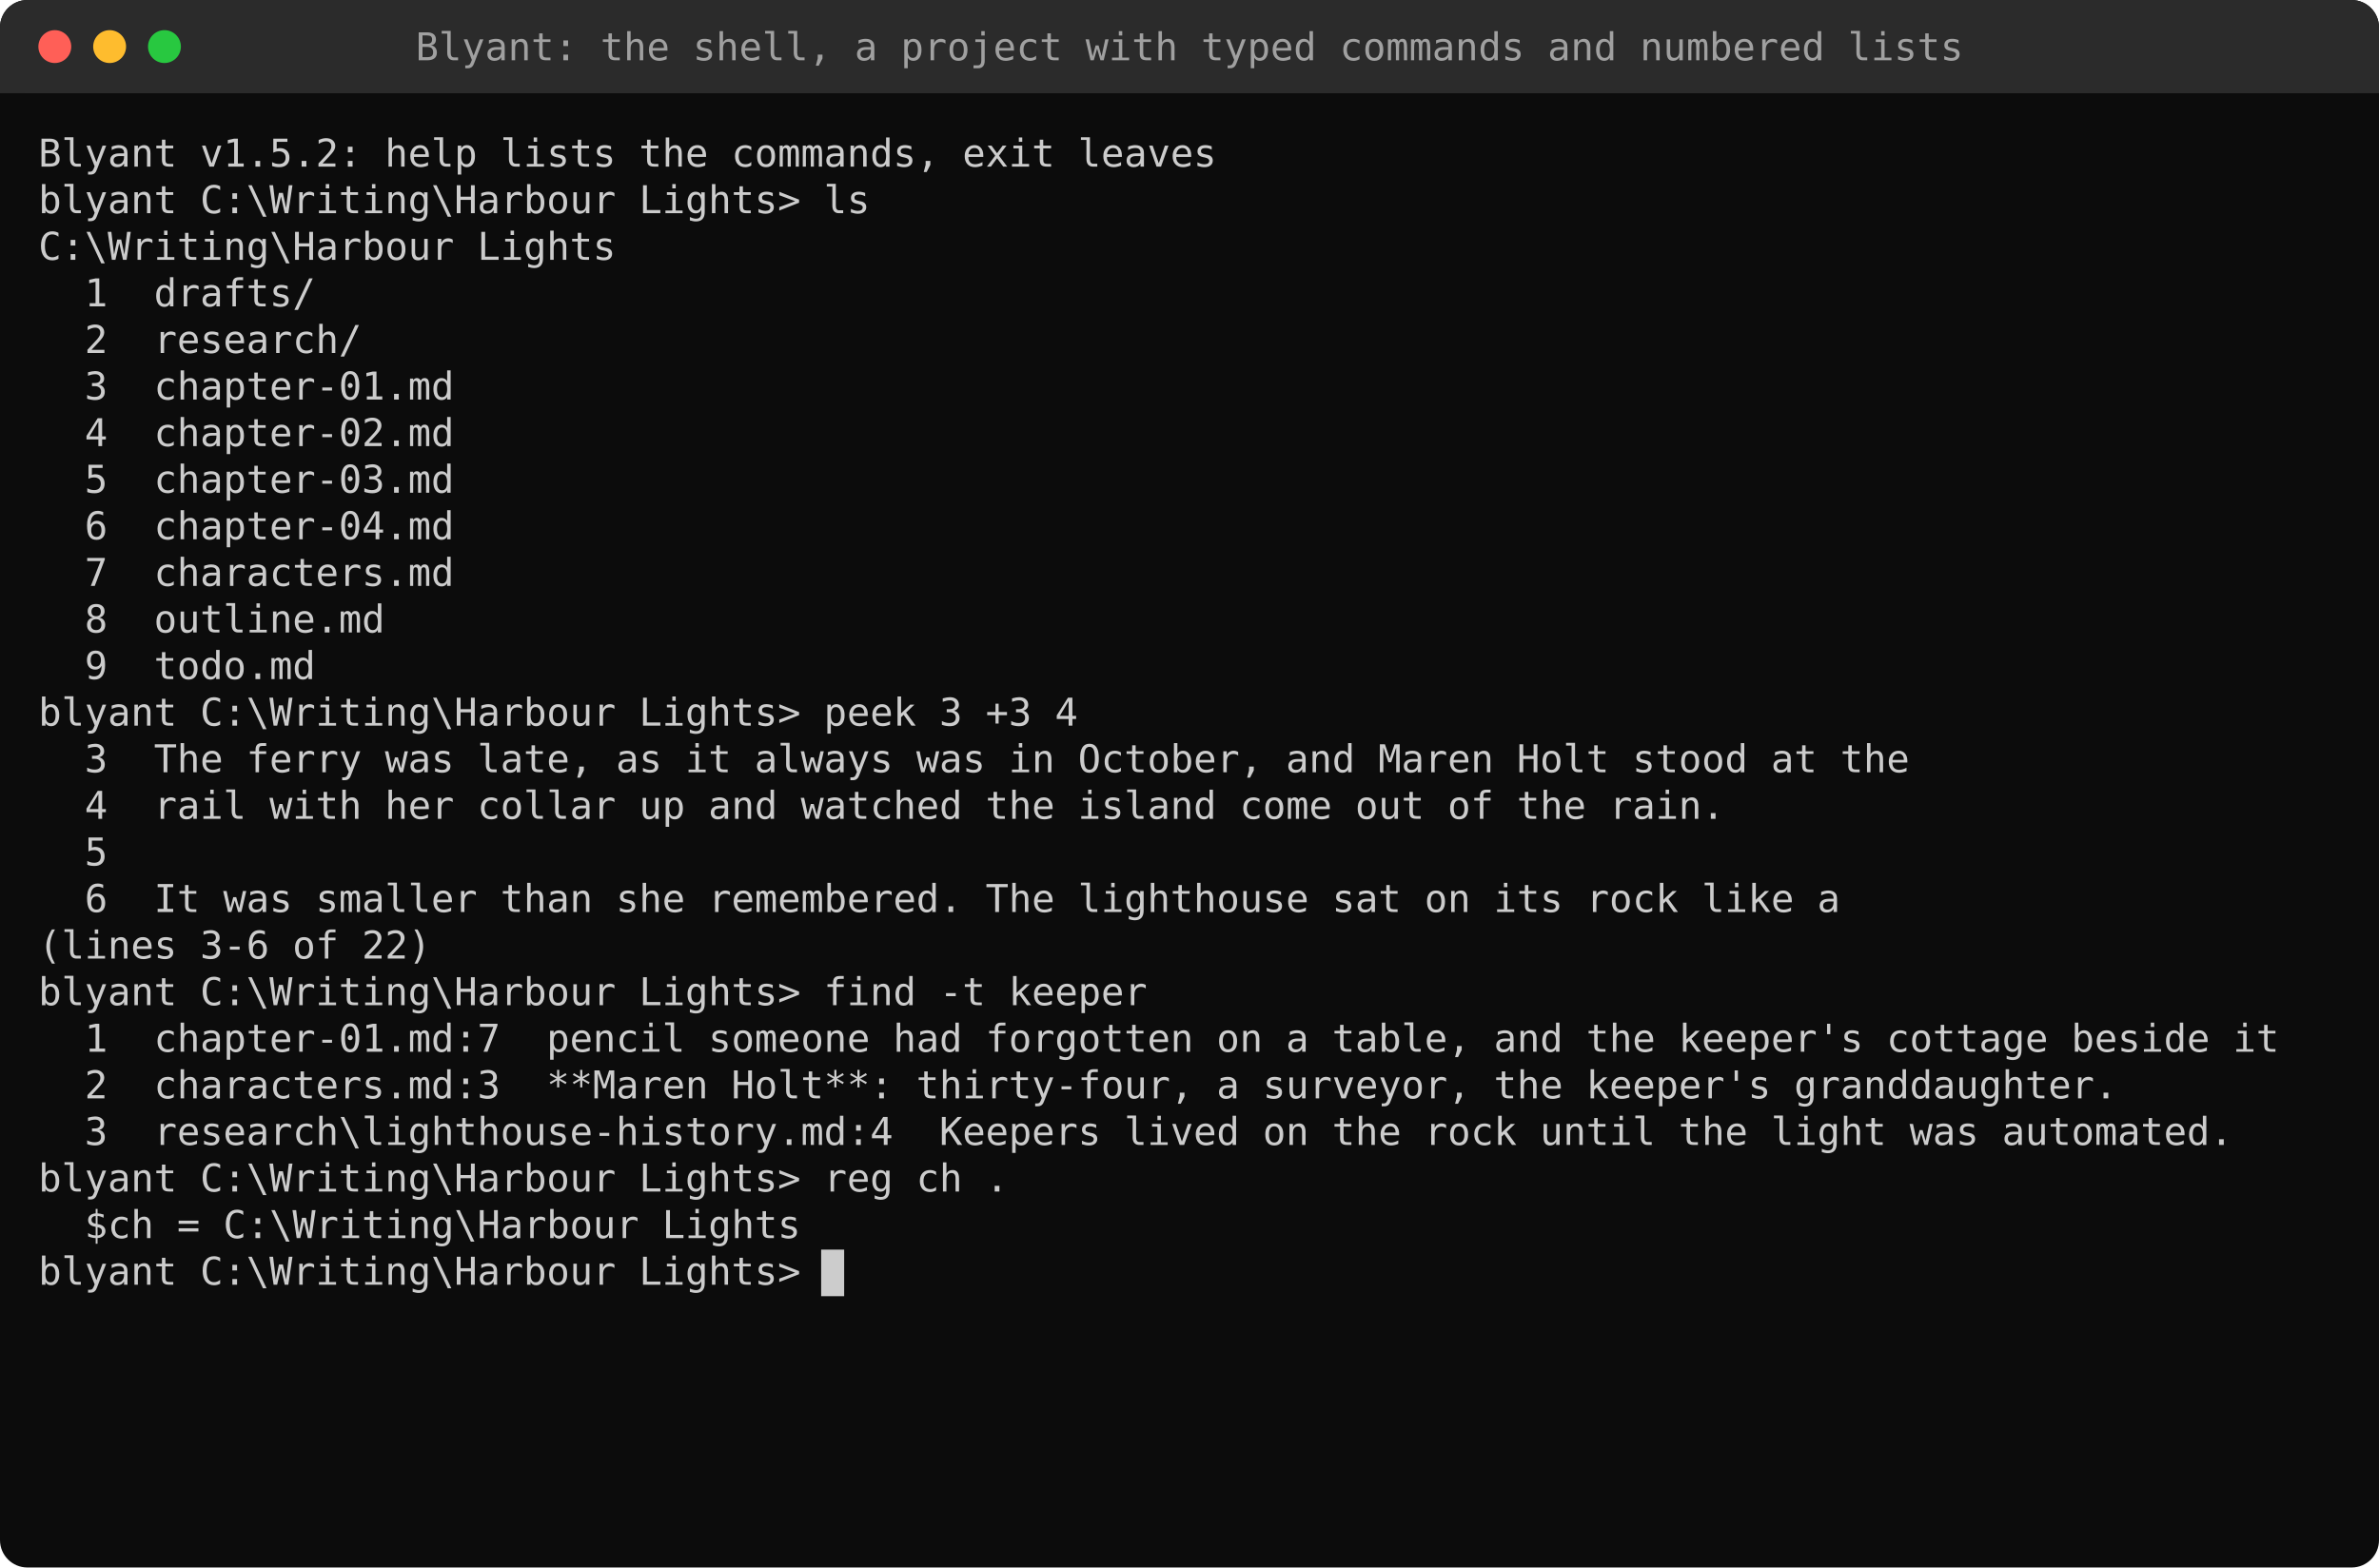
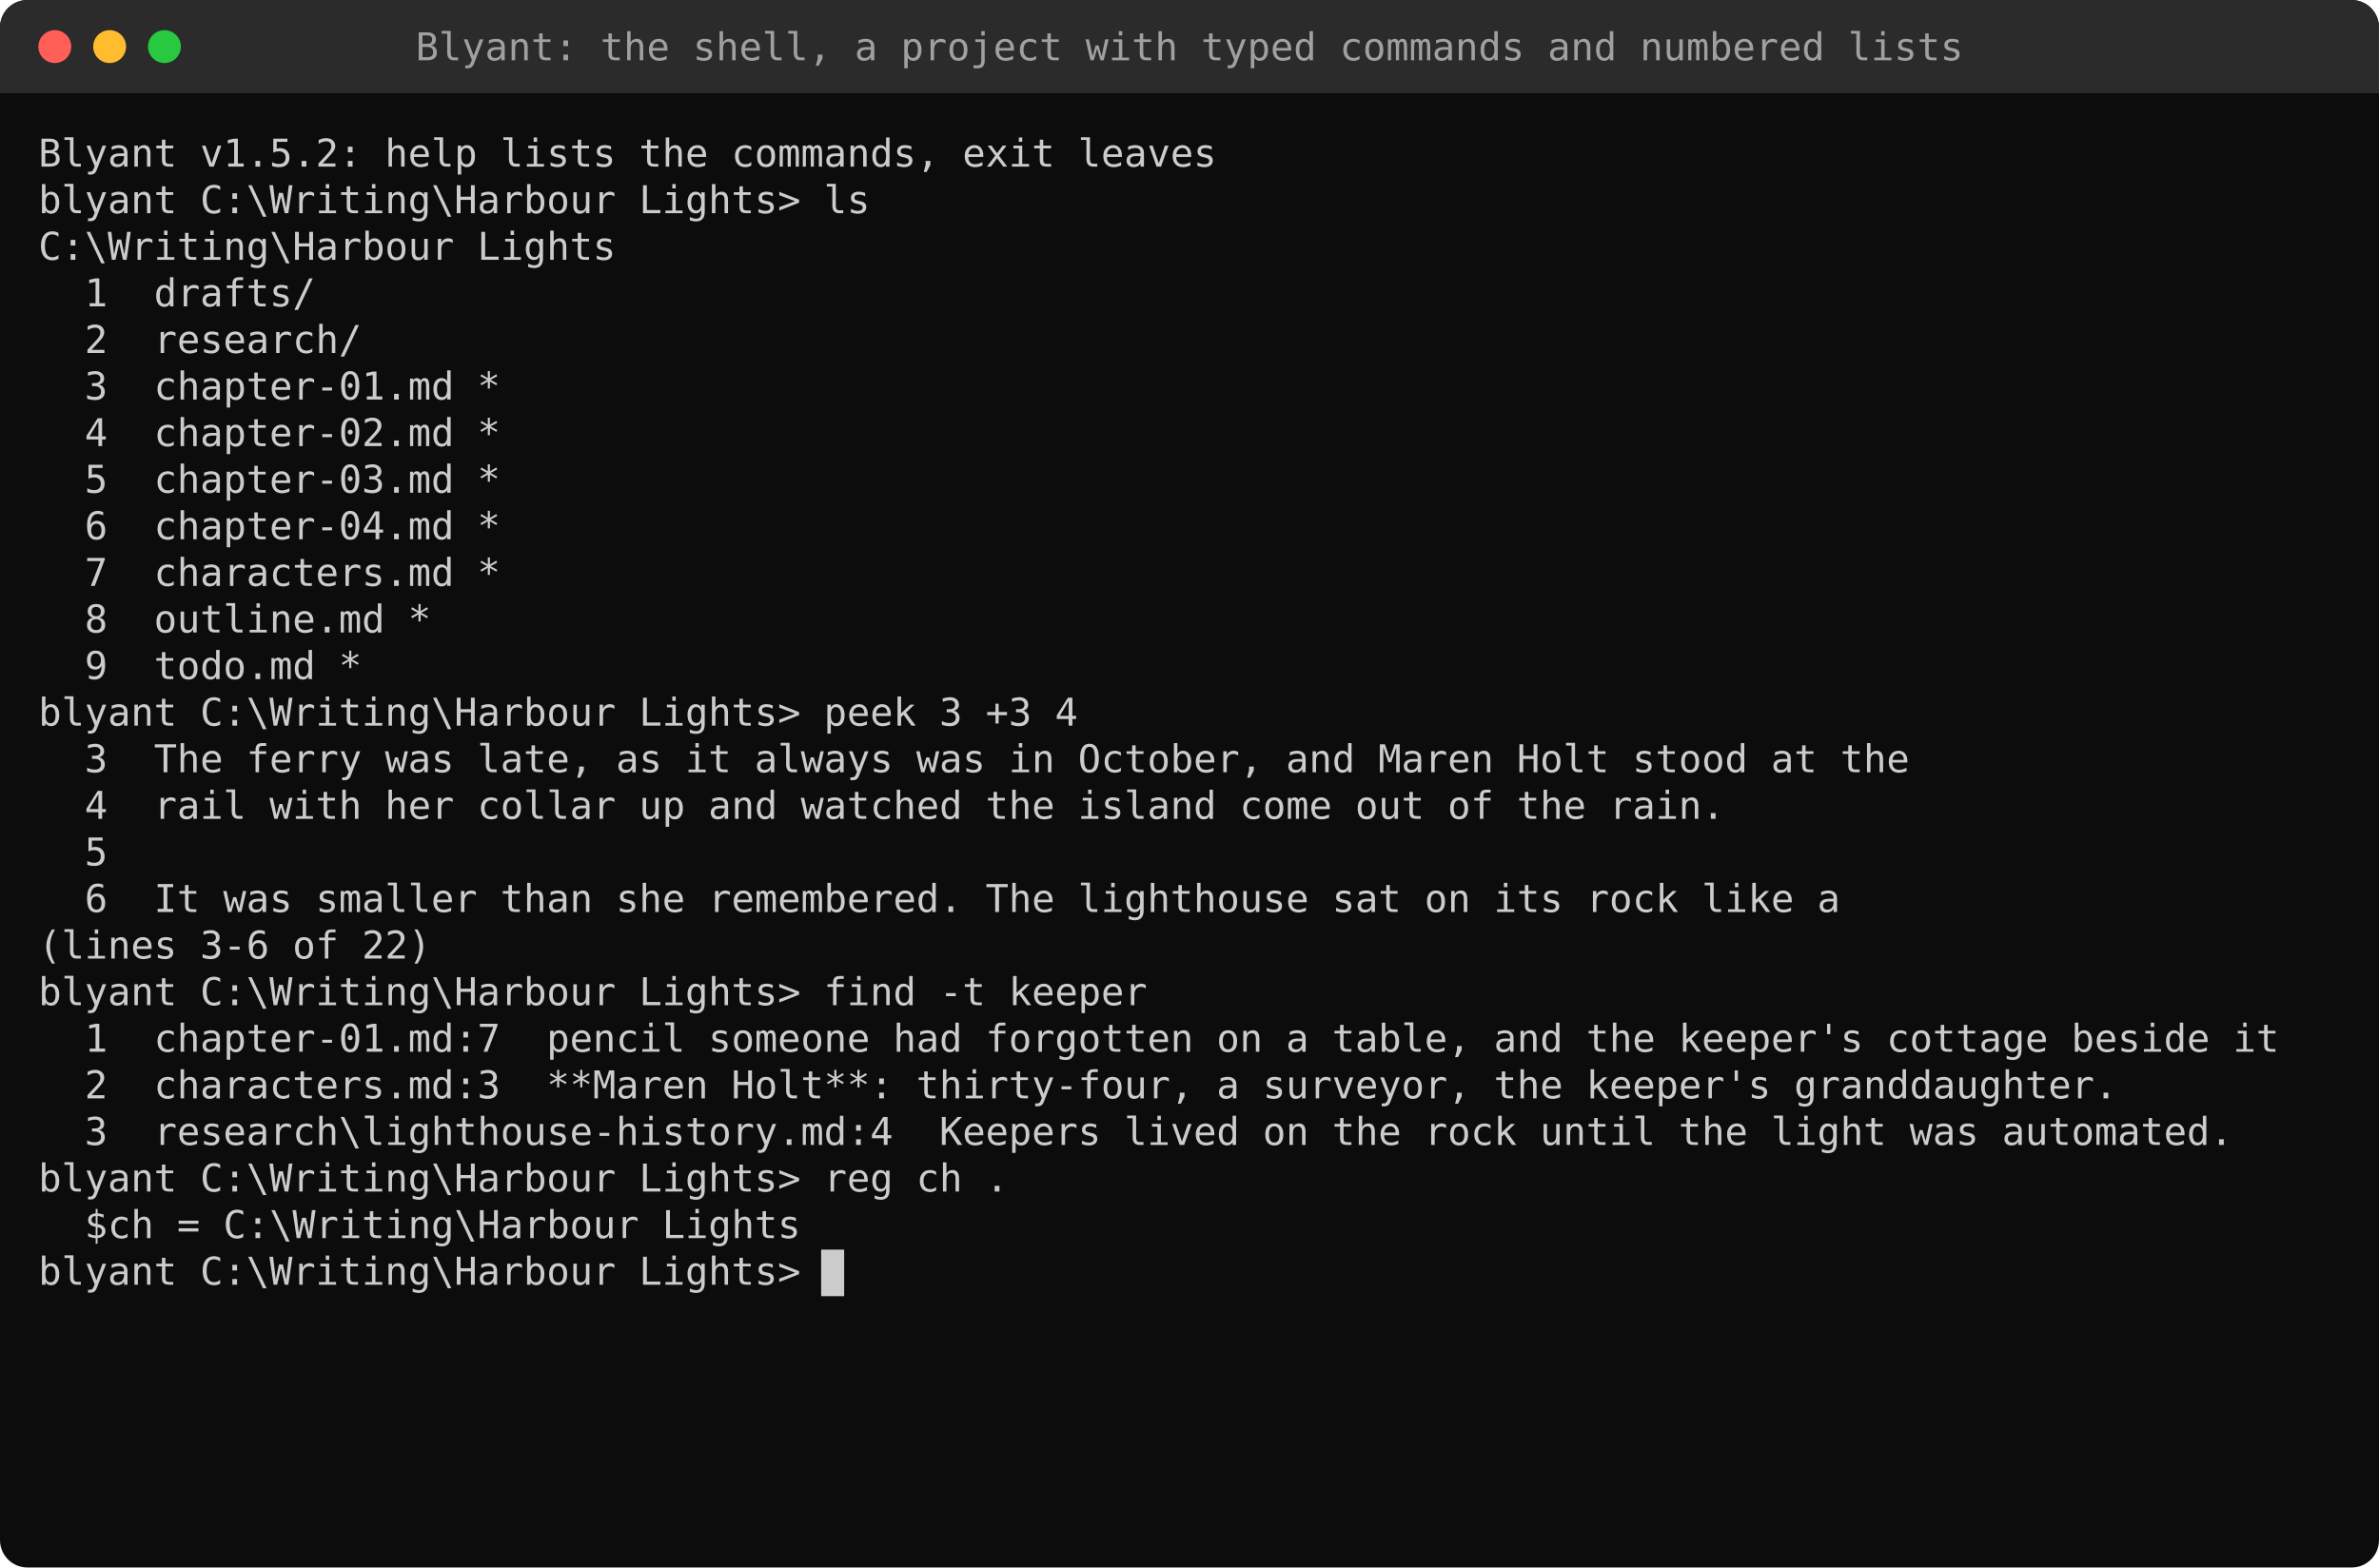
<svg xmlns="http://www.w3.org/2000/svg" width="868" height="572" viewBox="0 0 868 572">
  <style>text{font-family:"Cascadia Mono","Cascadia Code",Consolas,"DejaVu Sans Mono",Menlo,monospace;font-size:14px;white-space:pre}</style>
  <rect width="100%" height="100%" rx="10" fill="#0C0C0C" />
  <rect width="100%" height="34" rx="10" fill="#2B2B2B" />
  <rect y="24" width="100%" height="10" fill="#2B2B2B" />
  <circle cx="20" cy="17" r="6" fill="#FF5F57" />
  <circle cx="40" cy="17" r="6" fill="#FEBC2E" />
  <circle cx="60" cy="17" r="6" fill="#28C840" />
  <text x="434.0" y="22" fill="#A0A0A0" text-anchor="middle">Blyant: the shell, a project with typed commands and numbered lists</text>
  <text x="14.0" y="60.8" fill="#CCCCCC" textLength="428.4" lengthAdjust="spacingAndGlyphs" xml:space="preserve">Blyant v1.5.2: help lists the commands, exit leaves</text>
  <text x="14.0" y="77.8" fill="#CCCCCC" textLength="302.4" lengthAdjust="spacingAndGlyphs" xml:space="preserve">blyant C:\Writing\Harbour Lights&gt; ls</text>
  <text x="14.0" y="94.8" fill="#CCCCCC" textLength="210.0" lengthAdjust="spacingAndGlyphs" xml:space="preserve">C:\Writing\Harbour Lights</text>
  <text x="14.0" y="111.8" fill="#CCCCCC" textLength="100.8" lengthAdjust="spacingAndGlyphs" xml:space="preserve">  1  drafts/</text>
  <text x="14.0" y="128.8" fill="#CCCCCC" textLength="117.6" lengthAdjust="spacingAndGlyphs" xml:space="preserve">  2  research/</text>
-   <text x="14.0" y="145.8" fill="#CCCCCC" textLength="151.2" lengthAdjust="spacingAndGlyphs" xml:space="preserve">  3  chapter-01.md</text>
-   <text x="14.0" y="162.8" fill="#CCCCCC" textLength="151.2" lengthAdjust="spacingAndGlyphs" xml:space="preserve">  4  chapter-02.md</text>
-   <text x="14.0" y="179.8" fill="#CCCCCC" textLength="151.2" lengthAdjust="spacingAndGlyphs" xml:space="preserve">  5  chapter-03.md</text>
-   <text x="14.0" y="196.8" fill="#CCCCCC" textLength="151.2" lengthAdjust="spacingAndGlyphs" xml:space="preserve">  6  chapter-04.md</text>
-   <text x="14.0" y="213.8" fill="#CCCCCC" textLength="151.2" lengthAdjust="spacingAndGlyphs" xml:space="preserve">  7  characters.md</text>
-   <text x="14.0" y="230.8" fill="#CCCCCC" textLength="126.0" lengthAdjust="spacingAndGlyphs" xml:space="preserve">  8  outline.md</text>
-   <text x="14.0" y="247.8" fill="#CCCCCC" textLength="100.8" lengthAdjust="spacingAndGlyphs" xml:space="preserve">  9  todo.md</text>
+   <text x="14.0" y="145.8" fill="#CCCCCC" textLength="168.0" lengthAdjust="spacingAndGlyphs" xml:space="preserve">  3  chapter-01.md *</text>
+   <text x="14.0" y="162.8" fill="#CCCCCC" textLength="168.0" lengthAdjust="spacingAndGlyphs" xml:space="preserve">  4  chapter-02.md *</text>
+   <text x="14.0" y="179.8" fill="#CCCCCC" textLength="168.0" lengthAdjust="spacingAndGlyphs" xml:space="preserve">  5  chapter-03.md *</text>
+   <text x="14.0" y="196.8" fill="#CCCCCC" textLength="168.0" lengthAdjust="spacingAndGlyphs" xml:space="preserve">  6  chapter-04.md *</text>
+   <text x="14.0" y="213.8" fill="#CCCCCC" textLength="168.0" lengthAdjust="spacingAndGlyphs" xml:space="preserve">  7  characters.md *</text>
+   <text x="14.0" y="230.8" fill="#CCCCCC" textLength="142.8" lengthAdjust="spacingAndGlyphs" xml:space="preserve">  8  outline.md *</text>
+   <text x="14.0" y="247.8" fill="#CCCCCC" textLength="117.6" lengthAdjust="spacingAndGlyphs" xml:space="preserve">  9  todo.md *</text>
  <text x="14.0" y="264.8" fill="#CCCCCC" textLength="378.0" lengthAdjust="spacingAndGlyphs" xml:space="preserve">blyant C:\Writing\Harbour Lights&gt; peek 3 +3 4</text>
  <text x="14.0" y="281.8" fill="#CCCCCC" textLength="680.4" lengthAdjust="spacingAndGlyphs" xml:space="preserve">  3  The ferry was late, as it always was in October, and Maren Holt stood at the</text>
  <text x="14.0" y="298.8" fill="#CCCCCC" textLength="613.2" lengthAdjust="spacingAndGlyphs" xml:space="preserve">  4  rail with her collar up and watched the island come out of the rain.</text>
  <text x="14.0" y="315.8" fill="#CCCCCC" textLength="25.2" lengthAdjust="spacingAndGlyphs" xml:space="preserve">  5</text>
  <text x="14.0" y="332.8" fill="#CCCCCC" textLength="655.2" lengthAdjust="spacingAndGlyphs" xml:space="preserve">  6  It was smaller than she remembered. The lighthouse sat on its rock like a</text>
  <text x="14.0" y="349.8" fill="#CCCCCC" textLength="142.8" lengthAdjust="spacingAndGlyphs" xml:space="preserve">(lines 3-6 of 22)</text>
  <text x="14.0" y="366.8" fill="#CCCCCC" textLength="403.2" lengthAdjust="spacingAndGlyphs" xml:space="preserve">blyant C:\Writing\Harbour Lights&gt; find -t keeper</text>
  <text x="14.0" y="383.8" fill="#CCCCCC" textLength="814.8" lengthAdjust="spacingAndGlyphs" xml:space="preserve">  1  chapter-01.md:7  pencil someone had forgotten on a table, and the keeper's cottage beside it</text>
  <text x="14.0" y="400.8" fill="#CCCCCC" textLength="756.0" lengthAdjust="spacingAndGlyphs" xml:space="preserve">  2  characters.md:3  **Maren Holt**: thirty-four, a surveyor, the keeper's granddaughter.</text>
  <text x="14.0" y="417.8" fill="#CCCCCC" textLength="798.0" lengthAdjust="spacingAndGlyphs" xml:space="preserve">  3  research\lighthouse-history.md:4  Keepers lived on the rock until the light was automated.</text>
  <text x="14.0" y="434.8" fill="#CCCCCC" textLength="352.8" lengthAdjust="spacingAndGlyphs" xml:space="preserve">blyant C:\Writing\Harbour Lights&gt; reg ch .</text>
  <text x="14.0" y="451.8" fill="#CCCCCC" textLength="277.2" lengthAdjust="spacingAndGlyphs" xml:space="preserve">  $ch = C:\Writing\Harbour Lights</text>
  <rect x="299.6" y="456" width="8.4" height="17" fill="#CCCCCC" />
  <text x="14.0" y="468.8" fill="#CCCCCC" textLength="277.2" lengthAdjust="spacingAndGlyphs" xml:space="preserve">blyant C:\Writing\Harbour Lights&gt;</text>
</svg>
